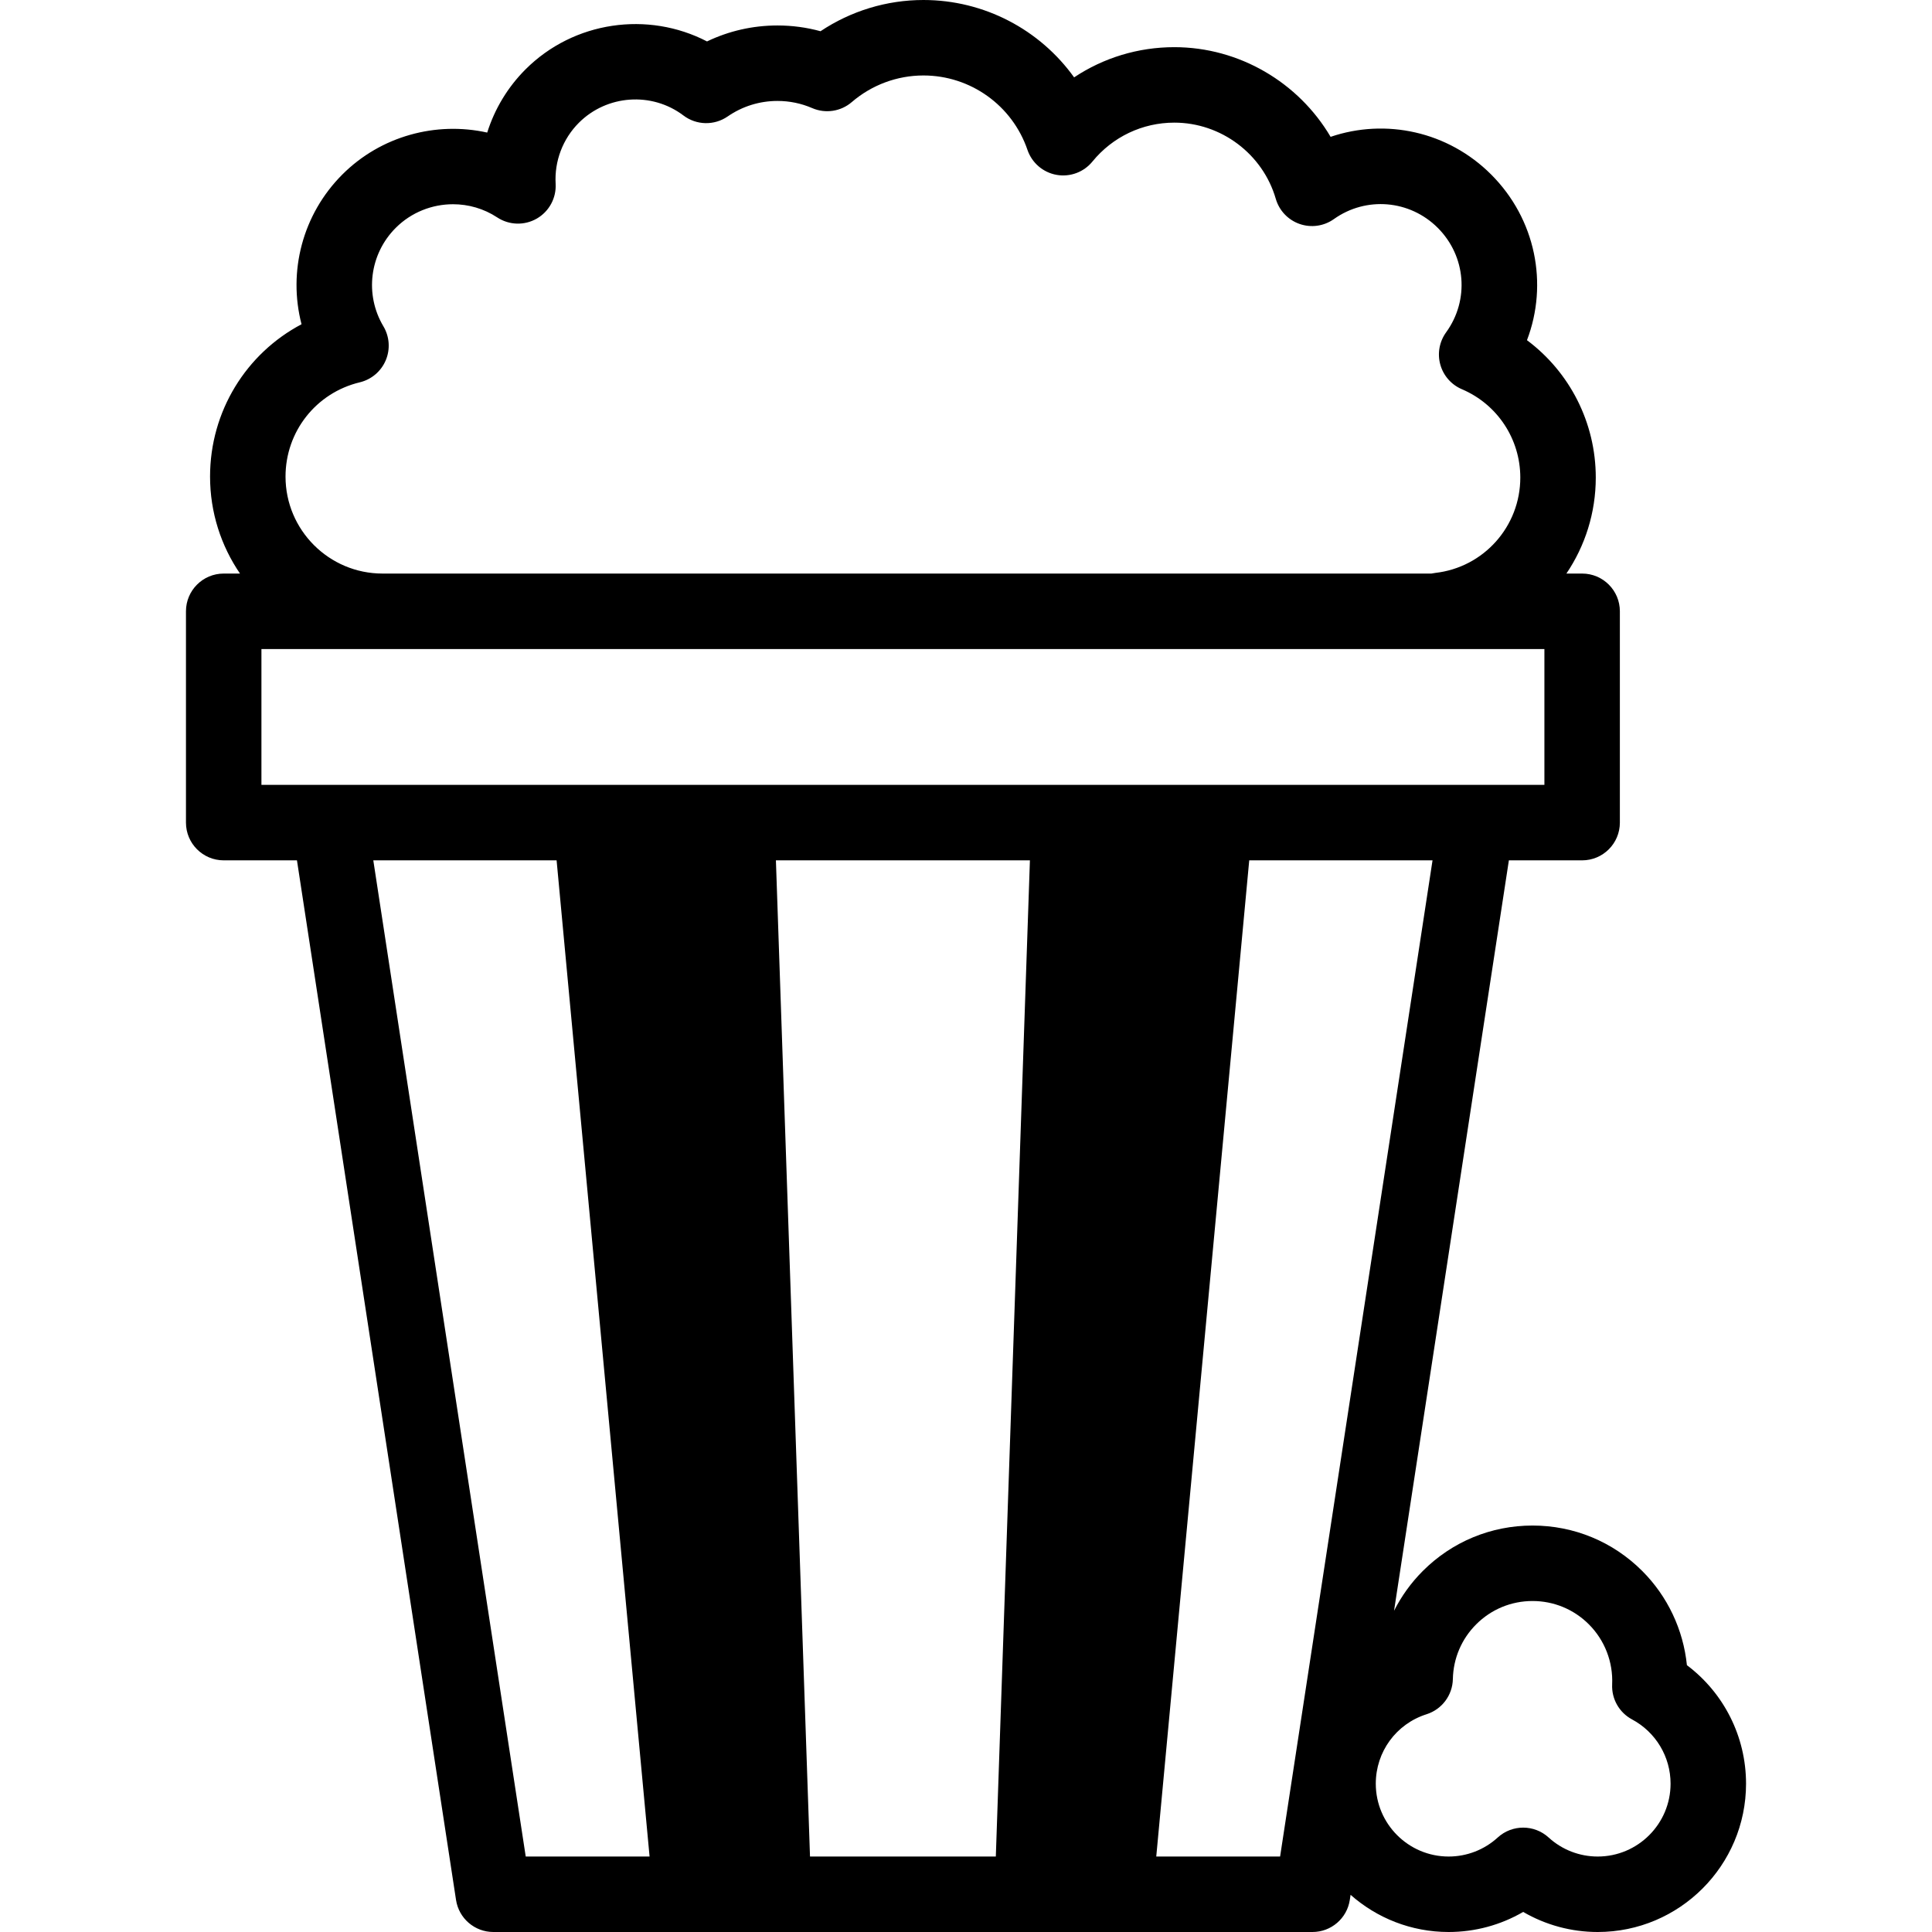
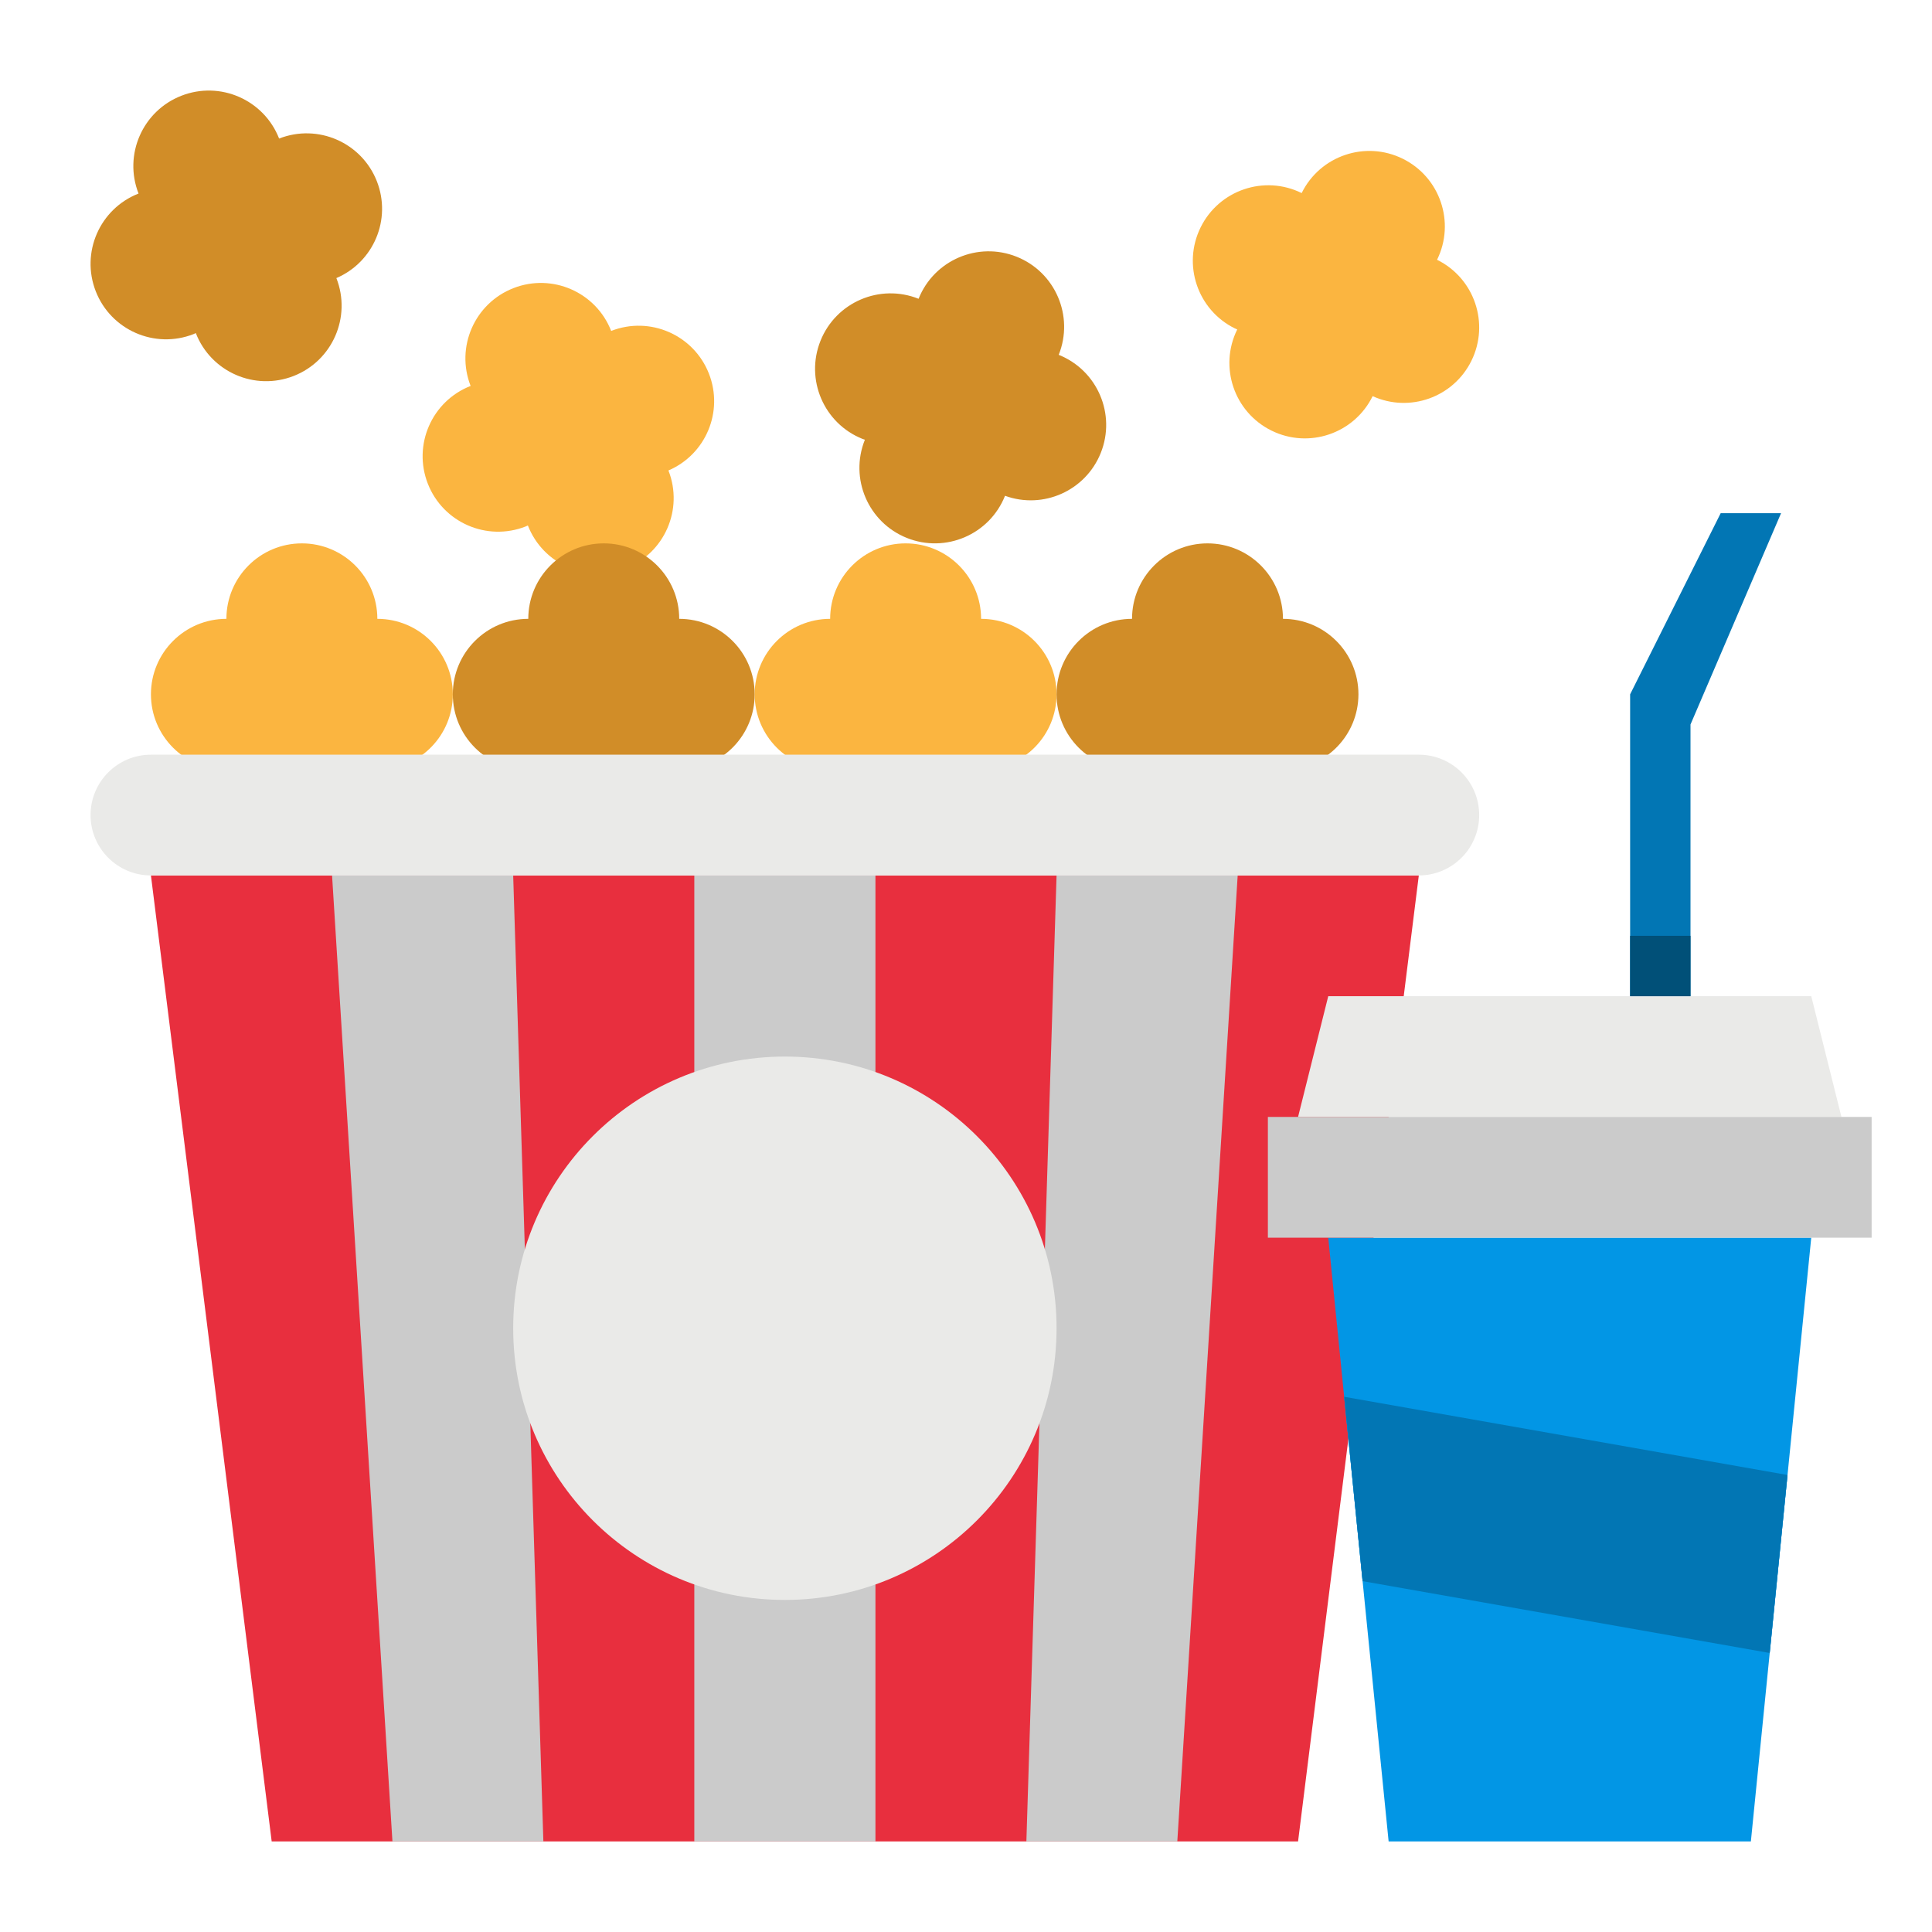
- <svg xmlns="http://www.w3.org/2000/svg" id="Capa_1" enable-background="new 0 0 512 512" height="512" viewBox="0 0 512 512" width="512">
-   <g>
-     <path id="XMLID_1007_" d="m447.048 441.287c-.951-9.368-5.105-18.229-11.833-24.956-7.767-7.768-18.095-12.046-29.079-12.046-10.985 0-21.313 4.278-29.08 12.045-3.125 3.125-5.671 6.687-7.618 10.536l30.43-198.866h19.414c5.522 0 10-4.477 10-10v-56c0-5.523-4.478-10-10-10h-4.169c4.923-7.286 7.784-16.052 7.784-25.438 0-14.563-6.908-27.956-18.233-36.408 5.689-14.919 2.321-32.096-9.497-43.914-11.423-11.422-27.946-14.944-42.544-9.976-8.482-14.406-24.199-23.764-41.415-23.764-9.593 0-18.781 2.828-26.557 8.003-9.064-12.641-23.814-20.503-39.936-20.503-9.74 0-19.228 2.906-27.268 8.276-3.7-1.014-7.521-1.526-11.415-1.526-6.525 0-12.871 1.449-18.666 4.229-15.64-8.116-35.295-5.395-48.102 7.411-4.726 4.726-8.178 10.49-10.147 16.744-13.524-3.01-28.16.88-38.387 11.106-10.594 10.596-14.443 25.757-10.821 39.687-14.688 7.762-24.242 23.09-24.242 40.374 0 9.522 2.931 18.371 7.934 25.699h-4.318c-5.522 0-10 4.477-10 10v56c0 5.523 4.478 10 10 10h19.414l42.157 275.513c.747 4.882 4.946 8.487 9.885 8.487h217.087c4.938 0 9.138-3.605 9.885-8.487l.208-1.364c6.933 6.124 16.03 9.851 25.985 9.851 7.008 0 13.802-1.854 19.755-5.32 5.952 3.465 12.746 5.32 19.754 5.32 21.673 0 39.306-17.632 39.306-39.306-.001-12.48-5.882-24.047-15.671-31.407zm-371.381-314.986c0-11.931 8.092-22.204 19.679-24.983 3.092-.742 5.647-2.91 6.883-5.839 1.235-2.93 1.003-6.273-.625-9.005-5.018-8.419-3.674-19.147 3.27-26.09 4.127-4.127 9.639-6.26 15.183-6.26 4.063 0 8.145 1.146 11.71 3.492 3.156 2.077 7.213 2.198 10.487.313 3.274-1.886 5.206-5.456 4.994-9.228-.339-6.021 1.906-11.913 6.16-16.167 7.433-7.433 19.345-8.262 27.711-1.928 3.439 2.605 8.168 2.71 11.721.254 3.891-2.688 8.453-4.109 13.193-4.109 3.196 0 6.296.639 9.211 1.899 3.516 1.52 7.59.899 10.49-1.598 5.286-4.548 12.026-7.052 18.981-7.052 12.465 0 23.548 7.927 27.576 19.726 1.175 3.438 4.121 5.969 7.696 6.611 3.58.64 7.219-.706 9.516-3.521 5.35-6.557 13.261-10.317 21.705-10.317 12.387 0 23.443 8.303 26.888 20.192.902 3.112 3.256 5.595 6.316 6.661 3.06 1.067 6.447.583 9.086-1.295 8.53-6.069 20.107-5.093 27.525 2.326 7.49 7.489 8.421 19.134 2.214 27.689-1.788 2.464-2.356 5.609-1.543 8.542.813 2.934 2.918 5.338 5.719 6.531 9.406 4.005 15.483 13.197 15.483 23.417 0 12.944-9.684 23.806-22.524 25.265-.351.04-.695.098-1.034.172h-277.972c-14.171.001-25.699-11.528-25.699-25.698zm-6.385 45.699h340v36h-340zm203.657 56-9.036 264h-49.243l-9.036-264zm-174.01 0h48.576l24.639 264h-32.82zm207.491 264 24.639-264h48.577l-40.396 264zm116.992 0c-4.827 0-9.448-1.792-13.011-5.045-1.909-1.744-4.326-2.616-6.743-2.616s-4.834.872-6.743 2.616c-3.563 3.253-8.184 5.045-13.012 5.045-10.646 0-19.306-8.661-19.306-19.306 0-8.451 5.407-15.846 13.455-18.401 4.08-1.295 6.883-5.044 6.972-9.325.113-5.479 2.306-10.627 6.174-14.495 3.99-3.99 9.295-6.188 14.938-6.188s10.947 2.198 14.937 6.188c4.189 4.189 6.437 9.989 6.164 15.914-.177 3.848 1.872 7.456 5.269 9.274 6.3 3.374 10.213 9.9 10.213 17.033-.001 10.645-8.661 19.306-19.307 19.306z" />
+ <svg xmlns="http://www.w3.org/2000/svg" height="512" viewBox="0 0 512 512" width="512">
+   <g id="flat">
+     <path d="m344 488h-272l-32-256h336z" fill="#e82f3e" />
+     <path d="m464 488h-96l-16-160h128z" fill="#0296e5" />
+     <path d="m473.71 390.89-4.72 47.17-107.89-19.04-4.88-48.86z" fill="#0296e5" />
+     <path d="m488 296h-144l8-32h128z" fill="#eaeae8" />
+     <path d="m448 264h-16v-80l24-48h16l-24 56z" fill="#0276b4" />
+     <g fill="#cbcbcb">
+       <path d="m184 232h48v256h-48z" />
+       <path d="m144 488h-40l-16-256h48z" />
+       <path d="m312 488h-40l8-256h48z" />
+     </g>
+     <path d="m291.714 120.036a20 20 0 0 0 -11.142-26 20 20 0 1 0 -37.139-14.856 20 20 0 0 0 -14.856 37.139c.208.083.418.139.627.215a.275.275 0 0 0 -.014.03 20 20 0 0 0 37.139 14.856c0-.011.006-.022.01-.032a19.986 19.986 0 0 0 25.375-11.352z" fill="#d18d28" />
+     <path d="m187.88 99.034a20 20 0 0 0 -25.913-11.334 20 20 0 0 0 -37.25 14.576 20 20 0 0 0 14.576 37.25c.208-.081.4-.185.6-.272 0 .01.006.021.01.032a20 20 0 1 0 37.25-14.576c0-.011-.01-.02-.014-.031a19.985 19.985 0 0 0 10.741-25.645z" fill="#fbb540" />
+     <path d="m99.88 48.054a20 20 0 0 0 -25.913-11.337 20 20 0 1 0 -37.25 14.576 20 20 0 0 0 14.576 37.25c.208-.081.4-.184.6-.272 0 .011.006.021.01.032a20 20 0 0 0 37.25-14.576c0-.011-.01-.02-.014-.03a19.986 19.986 0 0 0 10.741-25.643z" fill="#d18d28" />
+     <path d="m120 184a20 20 0 0 0 -20-20 20 20 0 0 0 -40 0 20 20 0 0 0 0 40c.223 0 .439-.026.661-.033v.033a20 20 0 1 0 40 0c0-.011 0-.022 0-.033a19.986 19.986 0 0 0 19.339-19.967z" fill="#fbb540" />
+     <path d="m200 184a20 20 0 0 0 -20-20 20 20 0 0 0 -40 0 20 20 0 0 0 0 40c.223 0 .439-.026.661-.033v.033a20 20 0 0 0 40 0c0-.011 0-.022 0-.033a19.986 19.986 0 0 0 19.339-19.967z" fill="#d18d28" />
+     <path d="m280 184a20 20 0 0 0 -20-20 20 20 0 0 0 -40 0 20 20 0 0 0 0 40c.223 0 .439-.026.661-.033v.033a20 20 0 0 0 40 0c0-.011 0-.022 0-.033a19.986 19.986 0 0 0 19.339-19.967z" fill="#fbb540" />
+     <path d="m360 184a20 20 0 0 0 -20-20 20 20 0 0 0 -40 0 20 20 0 0 0 0 40c.223 0 .439-.026.661-.033v.033a20 20 0 0 0 40 0c0-.011 0-.022 0-.033a19.986 19.986 0 0 0 19.339-19.967z" fill="#d18d28" />
+     <path d="m389.936 95.625a20 20 0 0 0 -9.1-26.78 20 20 0 0 0 -35.881-17.681 20 20 0 0 0 -17.68 35.881c.2.1.406.171.608.262 0 .01-.012.019-.017.029a20 20 0 1 0 35.881 17.68c0-.01.008-.02.013-.03a19.985 19.985 0 0 0 26.176-9.361z" fill="#fbb540" />
+     <circle cx="208" cy="352" fill="#eaeae8" r="72" />
+     <path d="m473.71 390.89-4.72 47.17-107.89-19.04-4.88-48.86z" fill="#0276b4" />
+     <path d="m336 296h160v32h-160z" fill="#cbcbcb" />
+     <rect fill="#eaeae8" height="32" rx="16" width="368" x="24" y="200" />
+     <path d="m432 248h16v16h-16z" fill="#015078" />
  </g>
</svg>
